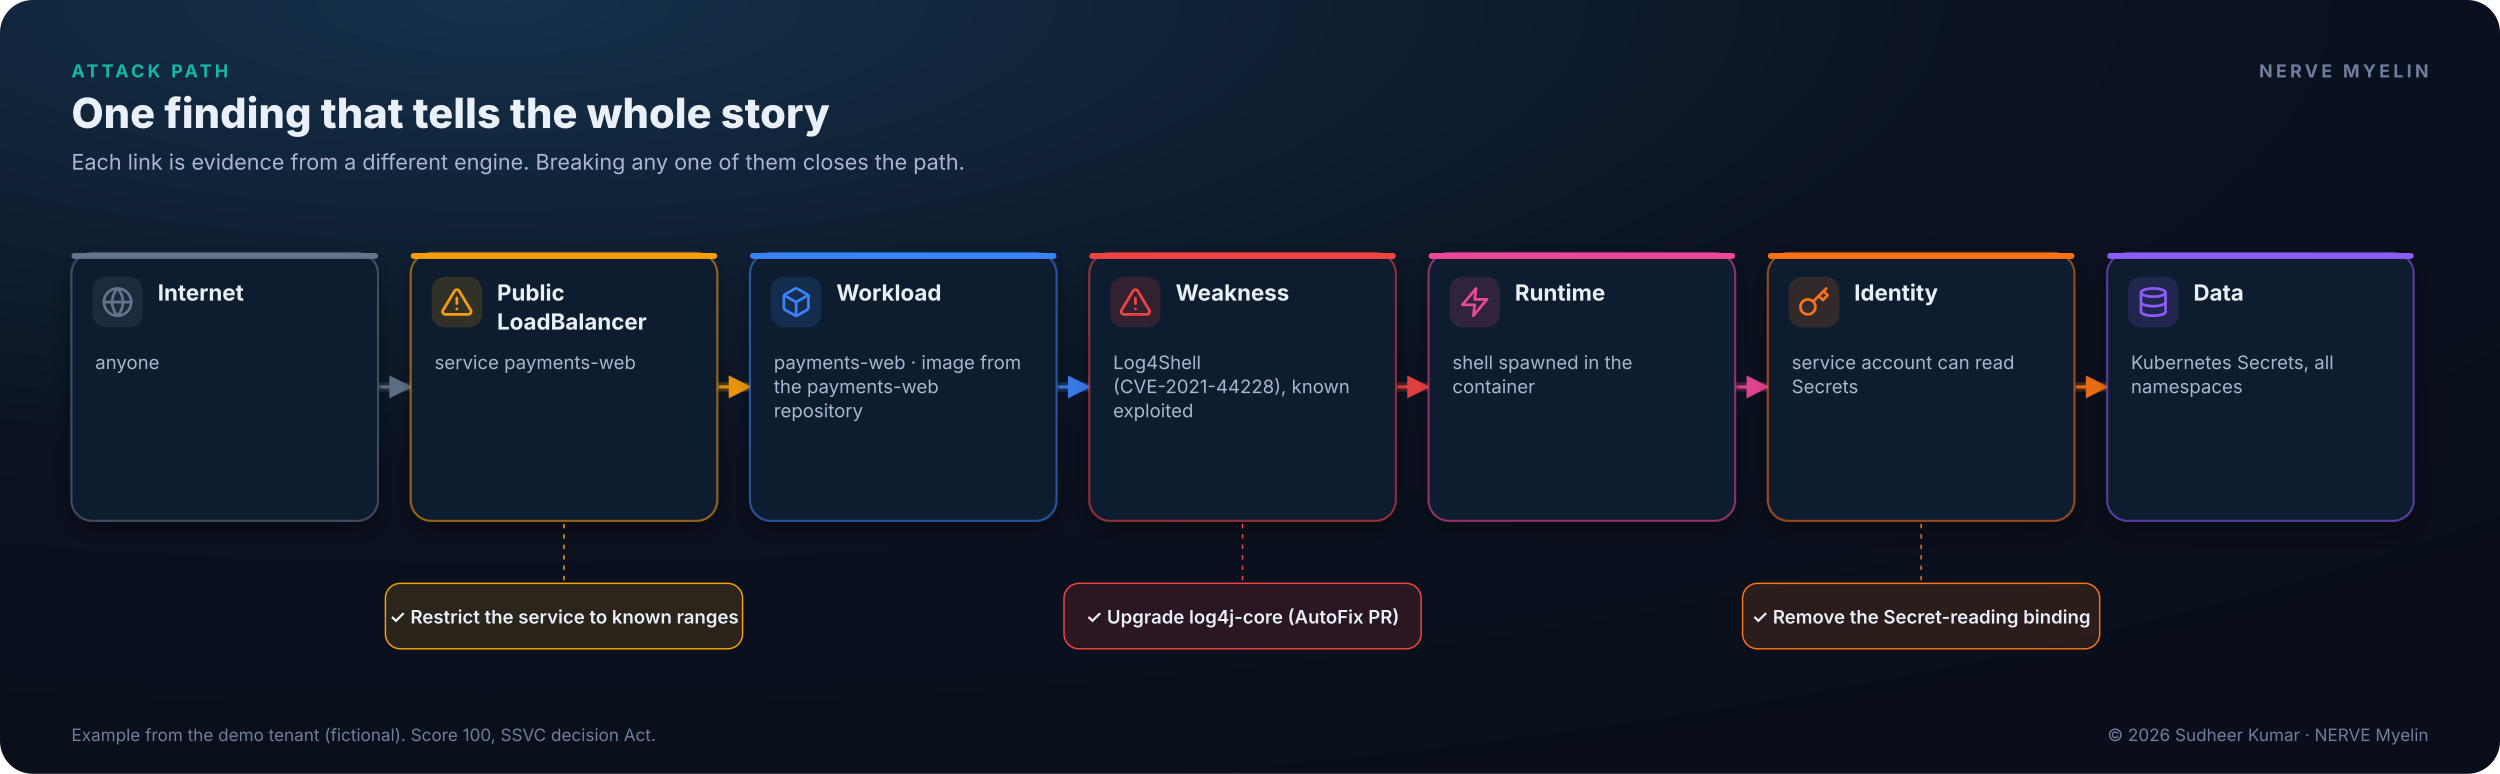
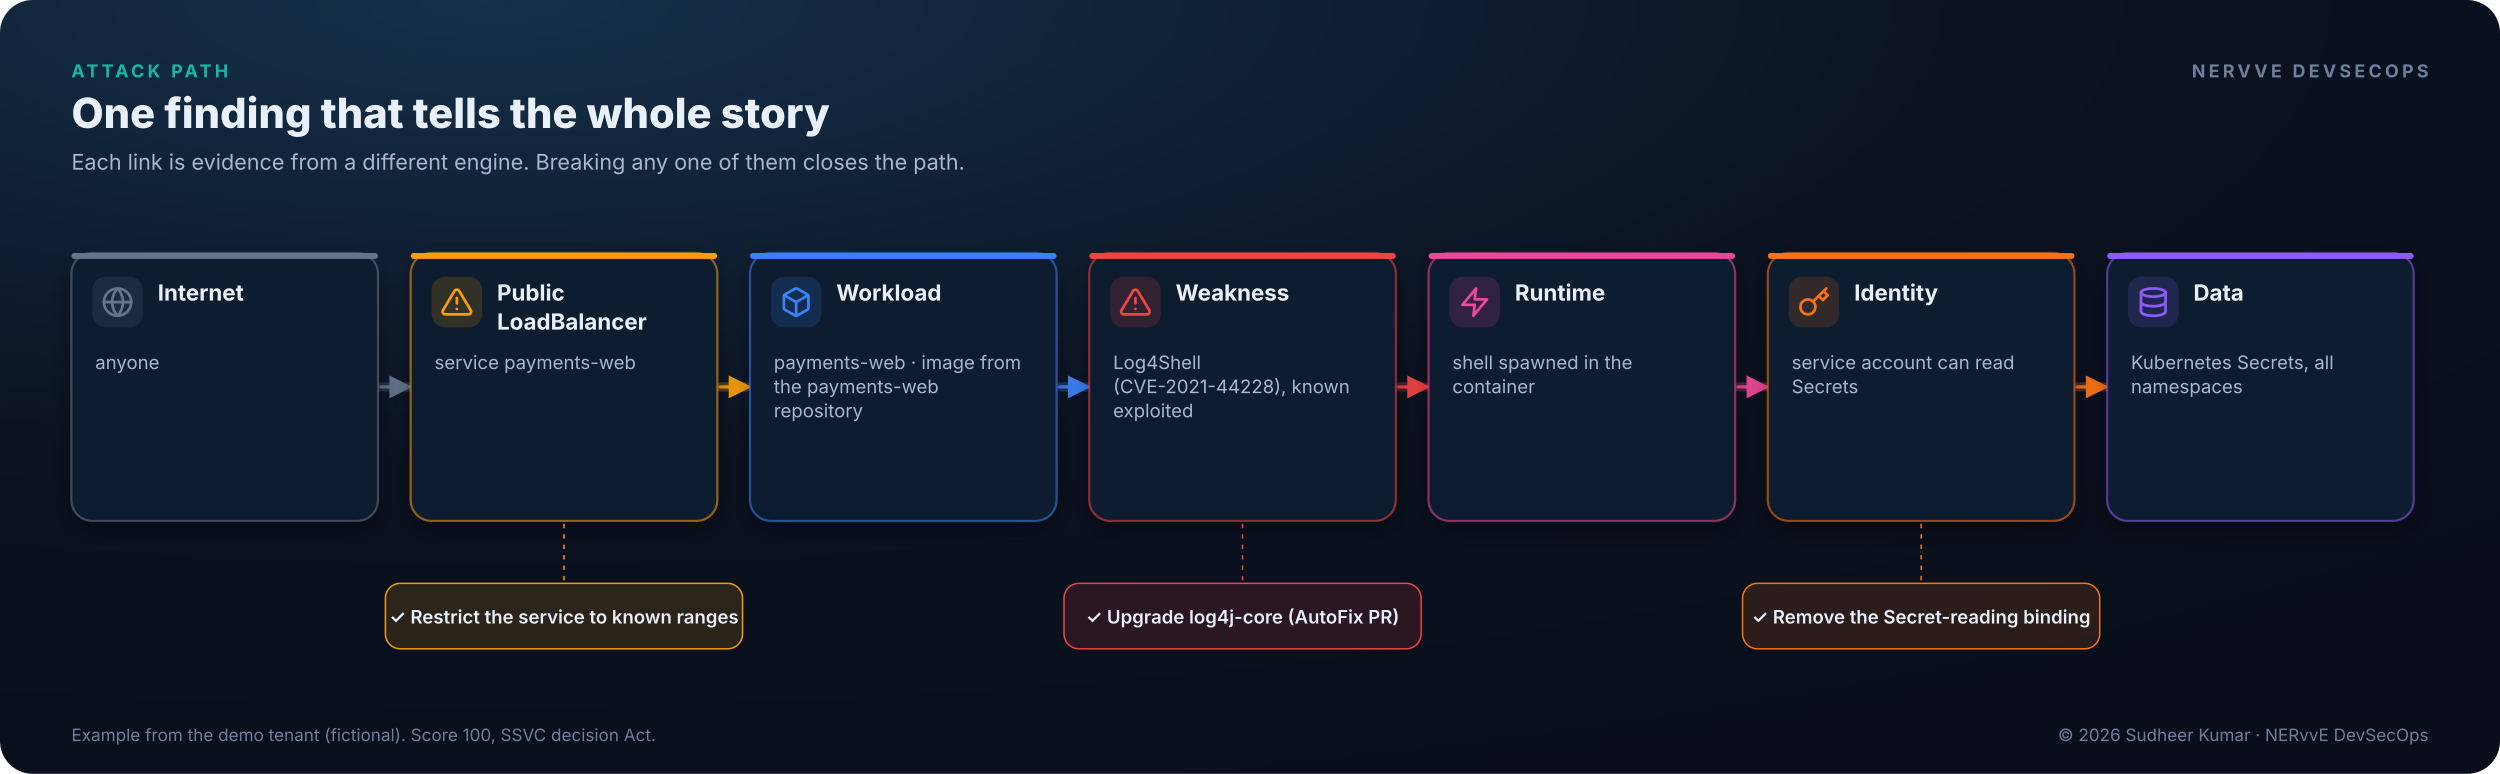
<svg xmlns="http://www.w3.org/2000/svg" viewBox="0 0 1680 520" width="1680" height="520" role="img" aria-labelledby="t d" font-family="Inter, 'Segoe UI', system-ui, -apple-system, Roboto, Arial, sans-serif">
  <style>.flow{stroke-dasharray:7 9;animation:fl 1.1s linear infinite}@keyframes fl{to{stroke-dashoffset:-32}}.pulse{animation:pu 2.4s ease-in-out infinite}@keyframes pu{50%{opacity:.45}}@media (prefers-reduced-motion:reduce){.flow,.pulse{animation:none}}</style>
  <defs>
    <marker id="ar3B82F6" viewBox="0 0 10 10" refX="8" refY="5" markerWidth="7" markerHeight="7" orient="auto-start-reverse">
      <path d="M0 0L10 5L0 10z" fill="#3B82F6" />
    </marker>
    <marker id="ar64748B" viewBox="0 0 10 10" refX="8" refY="5" markerWidth="7" markerHeight="7" orient="auto-start-reverse">
      <path d="M0 0L10 5L0 10z" fill="#64748B" />
    </marker>
    <marker id="arEC4899" viewBox="0 0 10 10" refX="8" refY="5" markerWidth="7" markerHeight="7" orient="auto-start-reverse">
      <path d="M0 0L10 5L0 10z" fill="#EC4899" />
    </marker>
    <marker id="arEF4444" viewBox="0 0 10 10" refX="8" refY="5" markerWidth="7" markerHeight="7" orient="auto-start-reverse">
      <path d="M0 0L10 5L0 10z" fill="#EF4444" />
    </marker>
    <marker id="arF59E0B" viewBox="0 0 10 10" refX="8" refY="5" markerWidth="7" markerHeight="7" orient="auto-start-reverse">
      <path d="M0 0L10 5L0 10z" fill="#F59E0B" />
    </marker>
    <marker id="arF97316" viewBox="0 0 10 10" refX="8" refY="5" markerWidth="7" markerHeight="7" orient="auto-start-reverse">
      <path d="M0 0L10 5L0 10z" fill="#F97316" />
    </marker>
    <filter id="sh" x="-10%" y="-10%" width="120%" height="130%">
      <feDropShadow dx="0" dy="6" stdDeviation="8" flood-color="#000" flood-opacity=".35" />
    </filter>
    <radialGradient id="bgg" cx="20%" cy="0%" r="110%">
      <stop offset="0" stop-color="#14304A" />
      <stop offset=".55" stop-color="#0B1220" />
      <stop offset="1" stop-color="#090E1A" />
    </radialGradient>
    <linearGradient id="core" x1="0" y1="0" x2="1" y2="1">
      <stop offset="0" stop-color="#0F2A3F" />
      <stop offset="1" stop-color="#151C3A" />
    </linearGradient>
  </defs>
  <rect width="1680" height="520" rx="22" fill="url(#bgg)" />
  <path d="M256 260 L274 260" fill="none" stroke="#64748B" stroke-opacity=".28" stroke-width="6.2" stroke-linecap="round" />
  <path d="M256 260 L274 260" fill="none" stroke="#64748B" stroke-width="2.2" stroke-linecap="round" class="flow" marker-end="url(#ar64748B)" />
  <path d="M484 260 L502 260" fill="none" stroke="#F59E0B" stroke-opacity=".28" stroke-width="6.2" stroke-linecap="round" />
  <path d="M484 260 L502 260" fill="none" stroke="#F59E0B" stroke-width="2.2" stroke-linecap="round" class="flow" marker-end="url(#arF59E0B)" />
  <path d="M712 260 L730 260" fill="none" stroke="#3B82F6" stroke-opacity=".28" stroke-width="6.2" stroke-linecap="round" />
  <path d="M712 260 L730 260" fill="none" stroke="#3B82F6" stroke-width="2.2" stroke-linecap="round" class="flow" marker-end="url(#ar3B82F6)" />
  <path d="M940 260 L958 260" fill="none" stroke="#EF4444" stroke-opacity=".28" stroke-width="6.2" stroke-linecap="round" />
  <path d="M940 260 L958 260" fill="none" stroke="#EF4444" stroke-width="2.2" stroke-linecap="round" class="flow" marker-end="url(#arEF4444)" />
  <path d="M1168 260 L1186 260" fill="none" stroke="#EC4899" stroke-opacity=".28" stroke-width="6.2" stroke-linecap="round" />
  <path d="M1168 260 L1186 260" fill="none" stroke="#EC4899" stroke-width="2.2" stroke-linecap="round" class="flow" marker-end="url(#arEC4899)" />
  <path d="M1396 260 L1414 260" fill="none" stroke="#F97316" stroke-opacity=".28" stroke-width="6.2" stroke-linecap="round" />
  <path d="M1396 260 L1414 260" fill="none" stroke="#F97316" stroke-width="2.2" stroke-linecap="round" class="flow" marker-end="url(#arF97316)" />
  <text x="48" y="52" font-size="12" fill="#14B8A6" font-weight="700" text-anchor="start" letter-spacing="2.2">
    <tspan x="48" dy="0.0">ATTACK PATH</tspan>
  </text>
  <text x="48" y="86" font-size="28" fill="#EAF0FA" font-weight="800" text-anchor="start">
    <tspan x="48" dy="0.0">One finding that tells the whole story</tspan>
  </text>
  <text x="48" y="114" font-size="14.5" fill="#A9B6CF" font-weight="400" text-anchor="start">
    <tspan x="48" dy="0.0">Each link is evidence from a different engine. Breaking any one of them closes the path.</tspan>
  </text>
  <text x="1632" y="52" font-size="12" fill="#6F7E9C" font-weight="700" text-anchor="end" letter-spacing="2.2">
-     <tspan x="1632" dy="0.0">NERVE MYELIN</tspan>
+     <tspan x="1632" dy="0.0">NERVVE DEVSECOPS</tspan>
  </text>
  <rect x="48" y="170" width="206" height="180" rx="14" fill="#111A2E" stroke="#64748B" stroke-opacity=".55" stroke-width="1.4" filter="url(#sh)" />
  <rect x="48" y="170" width="206" height="4" rx="2" fill="#64748B" />
  <rect x="62" y="186" width="34" height="34" rx="9" fill="#64748B" fill-opacity=".16" />
  <g transform="translate(68,192) scale(0.917)" fill="none" stroke="#64748B" stroke-width="2" stroke-linecap="round" stroke-linejoin="round">
    <circle cx="12" cy="12" r="10" />
    <path d="M2 12h20M12 2a15.3 15.3 0 014 10 15.3 15.3 0 01-4 10 15.3 15.3 0 01-4-10 15.3 15.3 0 014-10z" />
  </g>
  <text x="106" y="202" font-size="15" fill="#EAF0FA" font-weight="700" text-anchor="start">
    <tspan x="106" dy="0.0">Internet</tspan>
  </text>
  <text x="64" y="248" font-size="12.5" fill="#A9B6CF" font-weight="400" text-anchor="start">
    <tspan x="64" dy="0.0">anyone</tspan>
  </text>
  <rect x="276" y="170" width="206" height="180" rx="14" fill="#111A2E" stroke="#F59E0B" stroke-opacity=".55" stroke-width="1.4" filter="url(#sh)" />
  <rect x="276" y="170" width="206" height="4" rx="2" fill="#F59E0B" />
  <rect x="290" y="186" width="34" height="34" rx="9" fill="#F59E0B" fill-opacity=".16" />
  <g transform="translate(296,192) scale(0.917)" fill="none" stroke="#F59E0B" stroke-width="2" stroke-linecap="round" stroke-linejoin="round">
    <path d="M10.29 3.86L1.82 18a2 2 0 001.71 3h16.94a2 2 0 001.71-3L13.71 3.86a2 2 0 00-3.42 0zM12 9v4M12 17h.01" />
  </g>
  <text x="334" y="202" font-size="15" fill="#EAF0FA" font-weight="700" text-anchor="start">
    <tspan x="334" dy="0.0">Public</tspan>
    <tspan x="334" dy="19.5">LoadBalancer</tspan>
  </text>
  <text x="292" y="248" font-size="12.5" fill="#A9B6CF" font-weight="400" text-anchor="start">
    <tspan x="292" dy="0.0">service payments-web</tspan>
  </text>
  <rect x="504" y="170" width="206" height="180" rx="14" fill="#111A2E" stroke="#3B82F6" stroke-opacity=".55" stroke-width="1.4" filter="url(#sh)" />
  <rect x="504" y="170" width="206" height="4" rx="2" fill="#3B82F6" />
  <rect x="518" y="186" width="34" height="34" rx="9" fill="#3B82F6" fill-opacity=".16" />
  <g transform="translate(524,192) scale(0.917)" fill="none" stroke="#3B82F6" stroke-width="2" stroke-linecap="round" stroke-linejoin="round">
    <path d="M21 16V8a2 2 0 00-1-1.73l-7-4a2 2 0 00-2 0l-7 4A2 2 0 003 8v8a2 2 0 001 1.73l7 4a2 2 0 002 0l7-4A2 2 0 0021 16z" />
    <path d="M3.27 6.96L12 12.01l8.73-5.05M12 22.08V12" />
  </g>
  <text x="562" y="202" font-size="15" fill="#EAF0FA" font-weight="700" text-anchor="start">
    <tspan x="562" dy="0.0">Workload</tspan>
  </text>
  <text x="520" y="248" font-size="12.5" fill="#A9B6CF" font-weight="400" text-anchor="start">
    <tspan x="520" dy="0.0">payments-web · image from</tspan>
    <tspan x="520" dy="16.2">the payments-web</tspan>
    <tspan x="520" dy="16.2">repository</tspan>
  </text>
  <rect x="732" y="170" width="206" height="180" rx="14" fill="#111A2E" stroke="#EF4444" stroke-opacity=".55" stroke-width="1.4" filter="url(#sh)" />
  <rect x="732" y="170" width="206" height="4" rx="2" fill="#EF4444" />
  <rect x="746" y="186" width="34" height="34" rx="9" fill="#EF4444" fill-opacity=".16" />
  <g transform="translate(752,192) scale(0.917)" fill="none" stroke="#EF4444" stroke-width="2" stroke-linecap="round" stroke-linejoin="round">
    <path d="M10.29 3.86L1.82 18a2 2 0 001.71 3h16.94a2 2 0 001.71-3L13.71 3.86a2 2 0 00-3.42 0zM12 9v4M12 17h.01" />
  </g>
  <text x="790" y="202" font-size="15" fill="#EAF0FA" font-weight="700" text-anchor="start">
    <tspan x="790" dy="0.0">Weakness</tspan>
  </text>
  <text x="748" y="248" font-size="12.5" fill="#A9B6CF" font-weight="400" text-anchor="start">
    <tspan x="748" dy="0.0">Log4Shell</tspan>
    <tspan x="748" dy="16.2">(CVE-2021-44228), known</tspan>
    <tspan x="748" dy="16.2">exploited</tspan>
  </text>
  <rect x="960" y="170" width="206" height="180" rx="14" fill="#111A2E" stroke="#EC4899" stroke-opacity=".55" stroke-width="1.4" filter="url(#sh)" />
  <rect x="960" y="170" width="206" height="4" rx="2" fill="#EC4899" />
  <rect x="974" y="186" width="34" height="34" rx="9" fill="#EC4899" fill-opacity=".16" />
  <g transform="translate(980,192) scale(0.917)" fill="none" stroke="#EC4899" stroke-width="2" stroke-linecap="round" stroke-linejoin="round">
    <path d="M13 2L3 14h9l-1 8 10-12h-9l1-8z" />
  </g>
  <text x="1018" y="202" font-size="15" fill="#EAF0FA" font-weight="700" text-anchor="start">
    <tspan x="1018" dy="0.0">Runtime</tspan>
  </text>
  <text x="976" y="248" font-size="12.5" fill="#A9B6CF" font-weight="400" text-anchor="start">
    <tspan x="976" dy="0.0">shell spawned in the</tspan>
    <tspan x="976" dy="16.2">container</tspan>
  </text>
  <rect x="1188" y="170" width="206" height="180" rx="14" fill="#111A2E" stroke="#F97316" stroke-opacity=".55" stroke-width="1.4" filter="url(#sh)" />
  <rect x="1188" y="170" width="206" height="4" rx="2" fill="#F97316" />
  <rect x="1202" y="186" width="34" height="34" rx="9" fill="#F97316" fill-opacity=".16" />
  <g transform="translate(1208,192) scale(0.917)" fill="none" stroke="#F97316" stroke-width="2" stroke-linecap="round" stroke-linejoin="round">
    <path d="M21 2l-2 2m-7.61 7.61a5.5 5.5 0 11-7.778 7.778 5.5 5.5 0 017.777-7.777zm0 0L15.5 7.5m0 0l3 3L22 7l-3-3m-3.5 3.5L19 4" />
  </g>
  <text x="1246" y="202" font-size="15" fill="#EAF0FA" font-weight="700" text-anchor="start">
    <tspan x="1246" dy="0.0">Identity</tspan>
  </text>
  <text x="1204" y="248" font-size="12.5" fill="#A9B6CF" font-weight="400" text-anchor="start">
    <tspan x="1204" dy="0.0">service account can read</tspan>
    <tspan x="1204" dy="16.2">Secrets</tspan>
  </text>
  <rect x="1416" y="170" width="206" height="180" rx="14" fill="#111A2E" stroke="#8B5CF6" stroke-opacity=".55" stroke-width="1.4" filter="url(#sh)" />
  <rect x="1416" y="170" width="206" height="4" rx="2" fill="#8B5CF6" />
  <rect x="1430" y="186" width="34" height="34" rx="9" fill="#8B5CF6" fill-opacity=".16" />
  <g transform="translate(1436,192) scale(0.917)" fill="none" stroke="#8B5CF6" stroke-width="2" stroke-linecap="round" stroke-linejoin="round">
    <ellipse cx="12" cy="5" rx="9" ry="3" />
    <path d="M21 12c0 1.66-4 3-9 3s-9-1.34-9-3M3 5v14c0 1.66 4 3 9 3s9-1.34 9-3V5" />
  </g>
  <text x="1474" y="202" font-size="15" fill="#EAF0FA" font-weight="700" text-anchor="start">
    <tspan x="1474" dy="0.0">Data</tspan>
  </text>
  <text x="1432" y="248" font-size="12.5" fill="#A9B6CF" font-weight="400" text-anchor="start">
    <tspan x="1432" dy="0.0">Kubernetes Secrets, all</tspan>
    <tspan x="1432" dy="16.2">namespaces</tspan>
  </text>
  <line x1="379.0" y1="352" x2="379.0" y2="392" stroke="#F59E0B" stroke-dasharray="3 4" />
  <rect x="259.0" y="392" width="240" height="44" rx="10" fill="#F59E0B" fill-opacity=".14" stroke="#F59E0B" />
  <text x="379.0" y="419" font-size="12.5" fill="#EAF0FA" font-weight="600" text-anchor="middle">
    <tspan x="379.0" dy="0.0">✓ Restrict the service to known ranges</tspan>
  </text>
  <line x1="835.0" y1="352" x2="835.0" y2="392" stroke="#EF4444" stroke-dasharray="3 4" />
  <rect x="715.0" y="392" width="240" height="44" rx="10" fill="#EF4444" fill-opacity=".14" stroke="#EF4444" />
  <text x="835.0" y="419" font-size="12.5" fill="#EAF0FA" font-weight="600" text-anchor="middle">
    <tspan x="835.0" dy="0.0">✓ Upgrade log4j-core (AutoFix PR)</tspan>
  </text>
  <line x1="1291.0" y1="352" x2="1291.0" y2="392" stroke="#F97316" stroke-dasharray="3 4" />
  <rect x="1171.0" y="392" width="240" height="44" rx="10" fill="#F97316" fill-opacity=".14" stroke="#F97316" />
  <text x="1291.0" y="419" font-size="12.5" fill="#EAF0FA" font-weight="600" text-anchor="middle">
    <tspan x="1291.0" dy="0.0">✓ Remove the Secret-reading binding</tspan>
  </text>
  <text x="48" y="498" font-size="11.5" fill="#6F7E9C" font-weight="400" text-anchor="start">
    <tspan x="48" dy="0.0">Example from the demo tenant (fictional). Score 100, SSVC decision Act.</tspan>
  </text>
  <text x="1632" y="498" font-size="11.5" fill="#6F7E9C" font-weight="400" text-anchor="end">
-     <tspan x="1632" dy="0.0">© 2026 Sudheer Kumar · NERVE Myelin</tspan>
+     <tspan x="1632" dy="0.0">© 2026 Sudheer Kumar · NERvvE DevSecOps</tspan>
  </text>
</svg>
